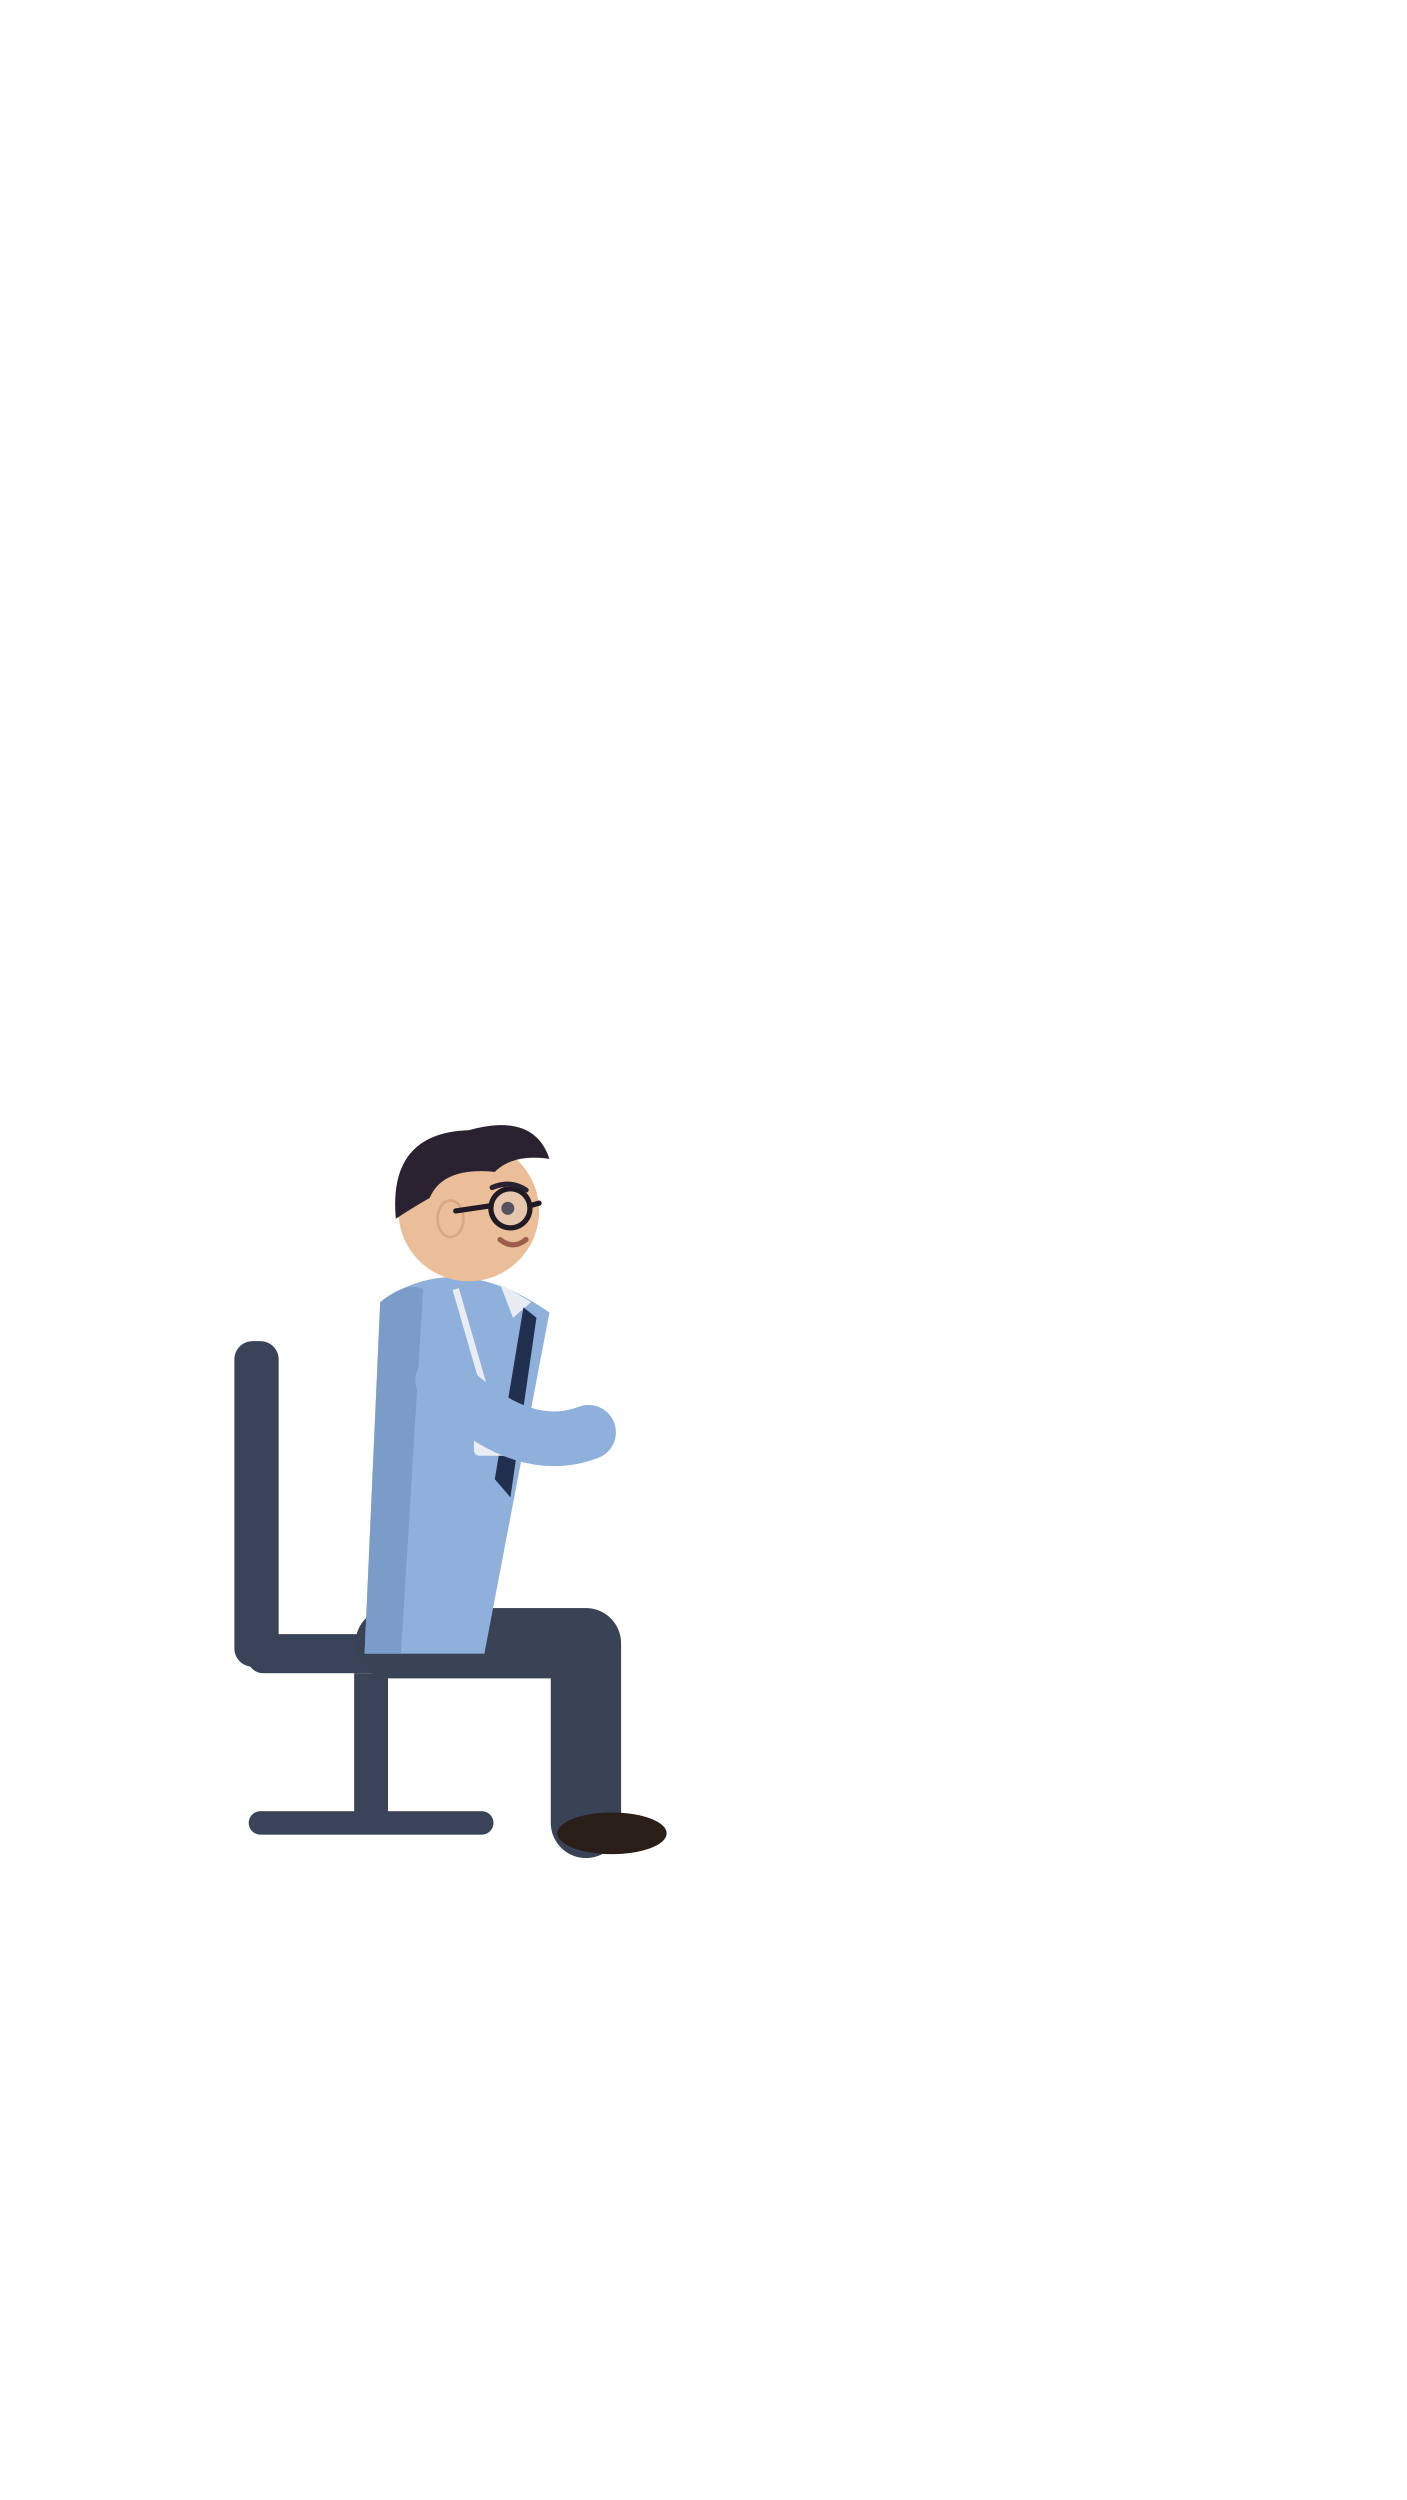
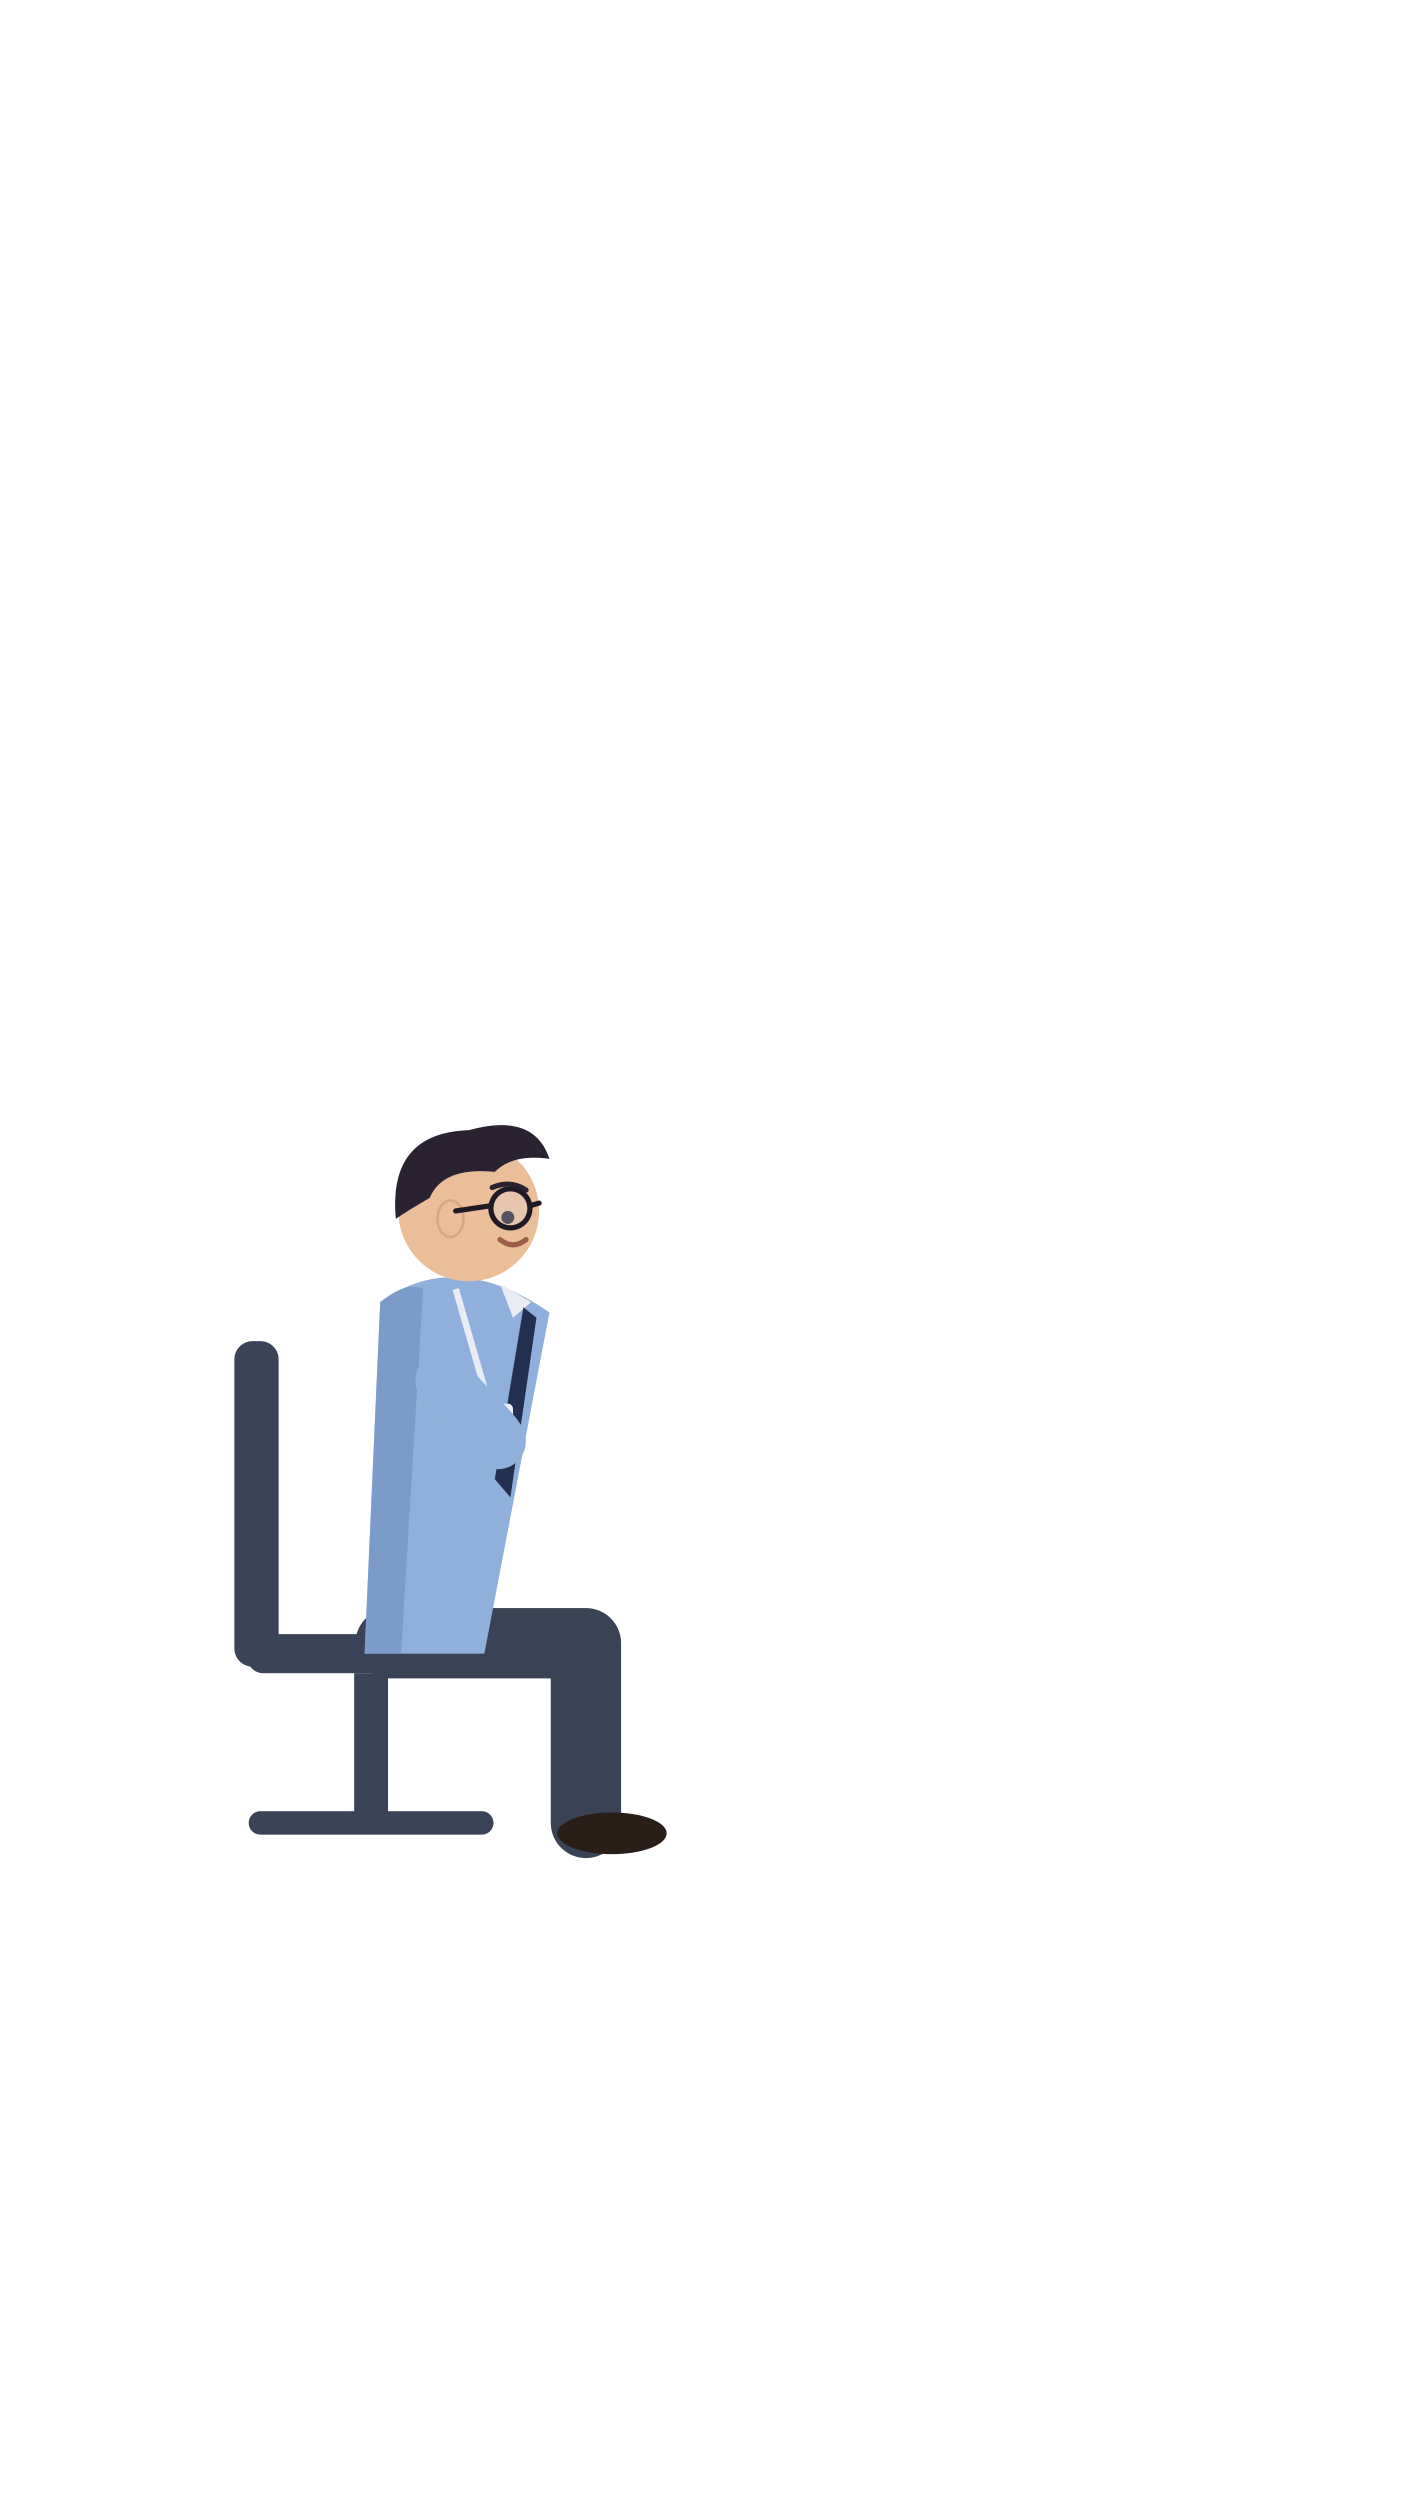
<svg xmlns="http://www.w3.org/2000/svg" viewBox="0 0 1080 1920" width="1080" height="1920">
  <rect x="180" y="1030" width="34" height="250" rx="14" fill="#3A4357" />
  <rect x="190" y="1255" width="190" height="30" rx="12" fill="#3A4357" />
  <rect x="272" y="1285" width="26" height="110" fill="#3A4357" />
  <path d="M200 1400 L370 1400 M285 1395 L285 1370" stroke="#3A4357" stroke-width="18" stroke-linecap="round" />
  <path d="M300 1262 L450 1262 L450 1400" stroke="#3A4256" stroke-width="54" stroke-linecap="round" stroke-linejoin="round" fill="none" />
  <ellipse cx="470" cy="1408" rx="42" ry="16" fill="#2A1E18" />
  <path d="M280 1270 L292 1000 Q350 958 422 1008 L372 1270 Z" fill="#8FB0DA" />
  <path d="M280 1270 L292 1000 Q311.0 984 325.0 990 L308 1270 Z" fill="#6E8FBC" opacity="0.6" />
  <path d="M384 986 L408 1000 L394 1012 Z" fill="#E9EDF3" />
  <path d="M402 1004 L412 1012 L392 1150 L380 1136 Z" fill="#22304F" />
  <path d="M350 990 L376 1080" stroke="#E9EDF3" stroke-width="5" fill="none" />
  <rect x="364" y="1078" width="30" height="40" rx="4" fill="#E9EDF3" />
  <rect x="370" y="1086" width="18" height="6" rx="2" fill="#5B6680" />
-   <path d="M340 1060 Q400 1120 452 1100" stroke="#8FB0DA" stroke-width="42" stroke-linecap="round" fill="none" />
+   <path d="M340 1060 Q400 1120 376 1104" stroke="#8FB0DA" stroke-width="42" stroke-linecap="round" fill="none" />
  <circle cx="360" cy="930" r="54" fill="#E9BE98" />
  <ellipse cx="346" cy="936" rx="10" ry="14" fill="#E9BE98" stroke="#D9A882" stroke-width="2" />
  <path d="M304 936 Q298 870 360 868 Q410 854 422 890 Q394 886 380 900 Q340 896 330 920 Q316 928 304 936 Z" fill="#2A2230" />
-   <circle cx="390" cy="928" r="5" fill="#2A2230" />
+   <circle cx="390" cy="935" r="5" fill="#2A2230" />
  <circle cx="392" cy="928" r="15" fill="#DDE6F2" fill-opacity="0.25" stroke="#1F1A24" stroke-width="4" />
  <line x1="407" y1="926" x2="414" y2="924" stroke="#1F1A24" stroke-width="4" stroke-linecap="round" />
  <line x1="377" y1="926" x2="350" y2="930" stroke="#1F1A24" stroke-width="4" stroke-linecap="round" />
  <path d="M378 912 Q392 906 404 914" stroke="#2A2230" stroke-width="4" fill="none" stroke-linecap="round" />
  <path d="M384 952 Q394 960 404 952" stroke="#9C5D4A" stroke-width="4" fill="none" stroke-linecap="round" />
</svg>
